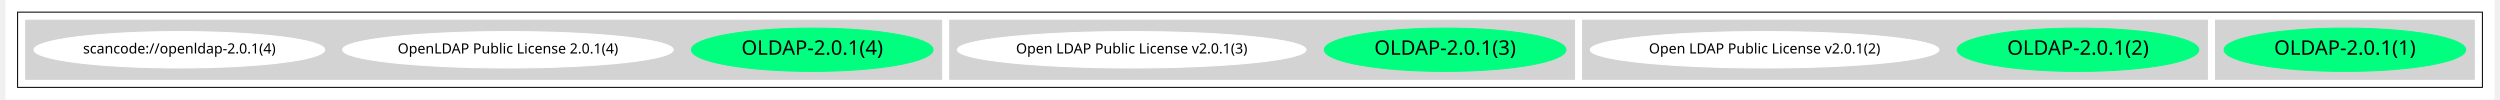
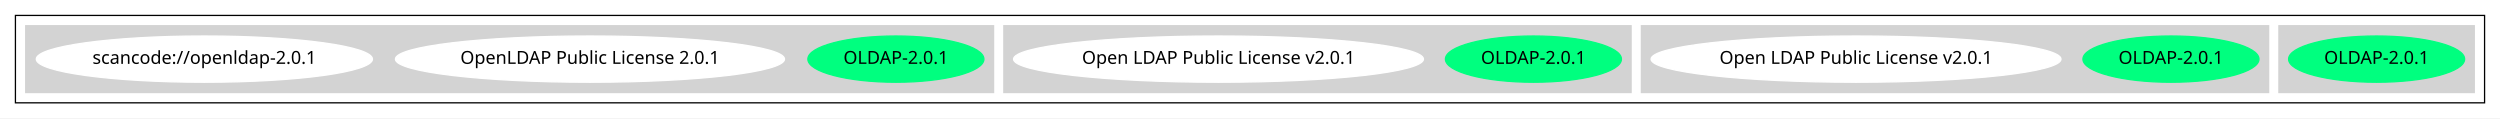
- <svg xmlns="http://www.w3.org/2000/svg" width="2462pt" height="98pt" viewBox="0.00 0.00 2462.00 98.43">
-   <g id="graph0" class="graph" transform="scale(1 1) rotate(0) translate(4 94.43)">
-     <polygon fill="white" stroke="transparent" points="-4,4 -4,-94.43 2458,-94.43 2458,4 -4,4" />
+ <svg xmlns="http://www.w3.org/2000/svg" width="1945pt" height="92pt" viewBox="0.00 0.00 1945.00 92.00">
+   <g id="graph0" class="graph" transform="scale(1 1) rotate(0) translate(4 88)">
+     <polygon fill="white" stroke="transparent" points="-4,4 -4,-88 1941,-88 1941,4 -4,4" />
    <g id="clust1" class="cluster">
-       <polygon fill="none" stroke="black" points="8,-8 8,-82.43 2446,-82.43 2446,-8 8,-8" />
+       <polygon fill="none" stroke="black" points="8,-8 8,-76 1929,-76 1929,-8 8,-8" />
    </g>
    <g id="clust2" class="cluster">
-       <polygon fill="lightgray" stroke="lightgray" points="2182,-16 2182,-74.43 2438,-74.43 2438,-16 2182,-16" />
+       <polygon fill="lightgray" stroke="lightgray" points="1769,-16 1769,-68 1921,-68 1921,-16 1769,-16" />
    </g>
    <g id="clust3" class="cluster">
-       <polygon fill="lightgray" stroke="lightgray" points="1556,-16 1556,-74.43 2174,-74.43 2174,-16 1556,-16" />
+       <polygon fill="lightgray" stroke="lightgray" points="1273,-16 1273,-68 1761,-68 1761,-16 1273,-16" />
    </g>
    <g id="clust4" class="cluster">
-       <polygon fill="lightgray" stroke="lightgray" points="930,-16 930,-74.43 1548,-74.43 1548,-16 930,-16" />
+       <polygon fill="lightgray" stroke="lightgray" points="777,-16 777,-68 1265,-68 1265,-16 777,-16" />
    </g>
    <g id="clust5" class="cluster">
-       <polygon fill="lightgray" stroke="lightgray" points="16,-16 16,-74.43 922,-74.43 922,-16 16,-16" />
+       <polygon fill="lightgray" stroke="lightgray" points="16,-16 16,-68 769,-68 769,-16 16,-16" />
    </g>
    <g id="node1" class="node">
-       <ellipse fill="springgreen" stroke="springgreen" cx="2310" cy="-45.21" rx="119.5" ry="21.43" />
-       <text text-anchor="middle" x="2310" y="-40.21" font-family="Times-Roman" font-size="20.00">OLDAP-2.0.1(1)</text>
+       <ellipse fill="springgreen" stroke="springgreen" cx="1845" cy="-42" rx="68.49" ry="18" />
+       <text text-anchor="middle" x="1845" y="-38.3" font-family="Times-Roman" font-size="14.00">OLDAP-2.0.1</text>
    </g>
    <g id="node2" class="node">
-       <ellipse fill="springgreen" stroke="springgreen" cx="2046" cy="-45.21" rx="119.5" ry="21.43" />
-       <text text-anchor="middle" x="2046" y="-40.21" font-family="Times-Roman" font-size="20.00">OLDAP-2.0.1(2)</text>
+       <ellipse fill="springgreen" stroke="springgreen" cx="1685" cy="-42" rx="68.49" ry="18" />
+       <text text-anchor="middle" x="1685" y="-38.3" font-family="Times-Roman" font-size="14.00">OLDAP-2.0.1</text>
    </g>
    <g id="node3" class="node">
-       <ellipse fill="white" stroke="white" cx="1736" cy="-45.21" rx="172.47" ry="18" />
-       <text text-anchor="middle" x="1736" y="-41.51" font-family="Times-Roman" font-size="14.00">Open LDAP Public License v2.0.1(2)</text>
+       <ellipse fill="white" stroke="white" cx="1440" cy="-42" rx="159.47" ry="18" />
+       <text text-anchor="middle" x="1440" y="-38.3" font-family="Times-Roman" font-size="14.00">Open LDAP Public License v2.0.1</text>
    </g>
    <g id="node4" class="node">
-       <ellipse fill="springgreen" stroke="springgreen" cx="1420" cy="-45.21" rx="119.5" ry="21.43" />
-       <text text-anchor="middle" x="1420" y="-40.21" font-family="Times-Roman" font-size="20.00">OLDAP-2.0.1(3)</text>
+       <ellipse fill="springgreen" stroke="springgreen" cx="1189" cy="-42" rx="68.49" ry="18" />
+       <text text-anchor="middle" x="1189" y="-38.3" font-family="Times-Roman" font-size="14.00">OLDAP-2.0.1</text>
    </g>
    <g id="node5" class="node">
-       <ellipse fill="white" stroke="white" cx="1110" cy="-45.21" rx="172.47" ry="18" />
-       <text text-anchor="middle" x="1110" y="-41.51" font-family="Times-Roman" font-size="14.00">Open LDAP Public License v2.0.1(3)</text>
+       <ellipse fill="white" stroke="white" cx="944" cy="-42" rx="159.47" ry="18" />
+       <text text-anchor="middle" x="944" y="-38.3" font-family="Times-Roman" font-size="14.00">Open LDAP Public License v2.0.1</text>
    </g>
    <g id="node6" class="node">
-       <ellipse fill="springgreen" stroke="springgreen" cx="794" cy="-45.21" rx="119.5" ry="21.43" />
-       <text text-anchor="middle" x="794" y="-40.21" font-family="Times-Roman" font-size="20.00">OLDAP-2.0.1(4)</text>
+       <ellipse fill="springgreen" stroke="springgreen" cx="693" cy="-42" rx="68.49" ry="18" />
+       <text text-anchor="middle" x="693" y="-38.3" font-family="Times-Roman" font-size="14.00">OLDAP-2.0.1</text>
    </g>
    <g id="node7" class="node">
-       <ellipse fill="white" stroke="white" cx="493" cy="-45.21" rx="163.57" ry="18" />
-       <text text-anchor="middle" x="493" y="-41.51" font-family="Times-Roman" font-size="14.00">OpenLDAP Public License 2.0.1(4)</text>
+       <ellipse fill="white" stroke="white" cx="455" cy="-42" rx="151.37" ry="18" />
+       <text text-anchor="middle" x="455" y="-38.3" font-family="Times-Roman" font-size="14.00">OpenLDAP Public License 2.0.1</text>
    </g>
    <g id="node8" class="node">
-       <ellipse fill="white" stroke="white" cx="168" cy="-45.21" rx="143.77" ry="18" />
-       <text text-anchor="middle" x="168" y="-41.51" font-family="Times-Roman" font-size="14.00">scancode://openldap-2.0.1(4)</text>
+       <ellipse fill="white" stroke="white" cx="155" cy="-42" rx="130.78" ry="18" />
+       <text text-anchor="middle" x="155" y="-38.3" font-family="Times-Roman" font-size="14.00">scancode://openldap-2.0.1</text>
    </g>
  </g>
</svg>
